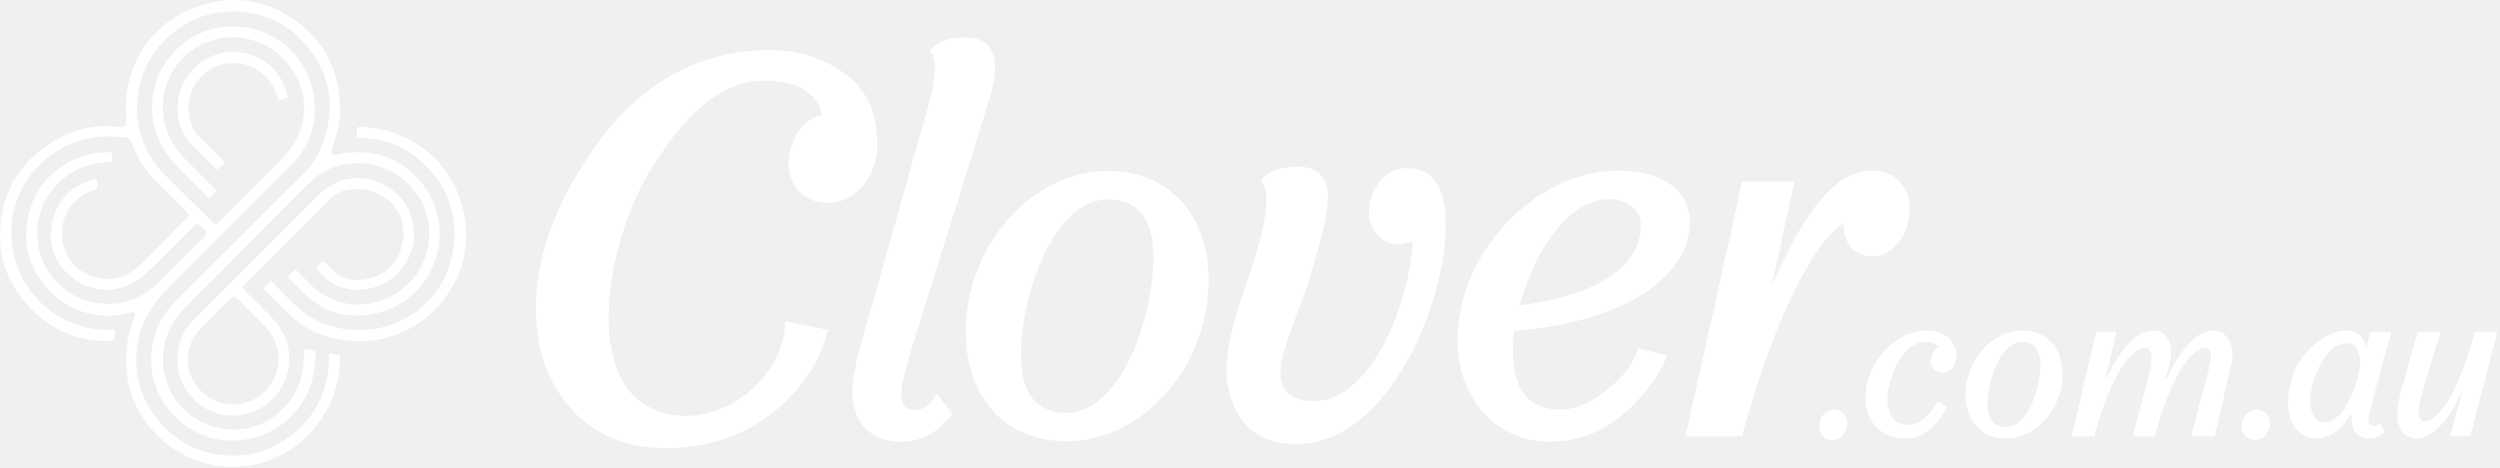
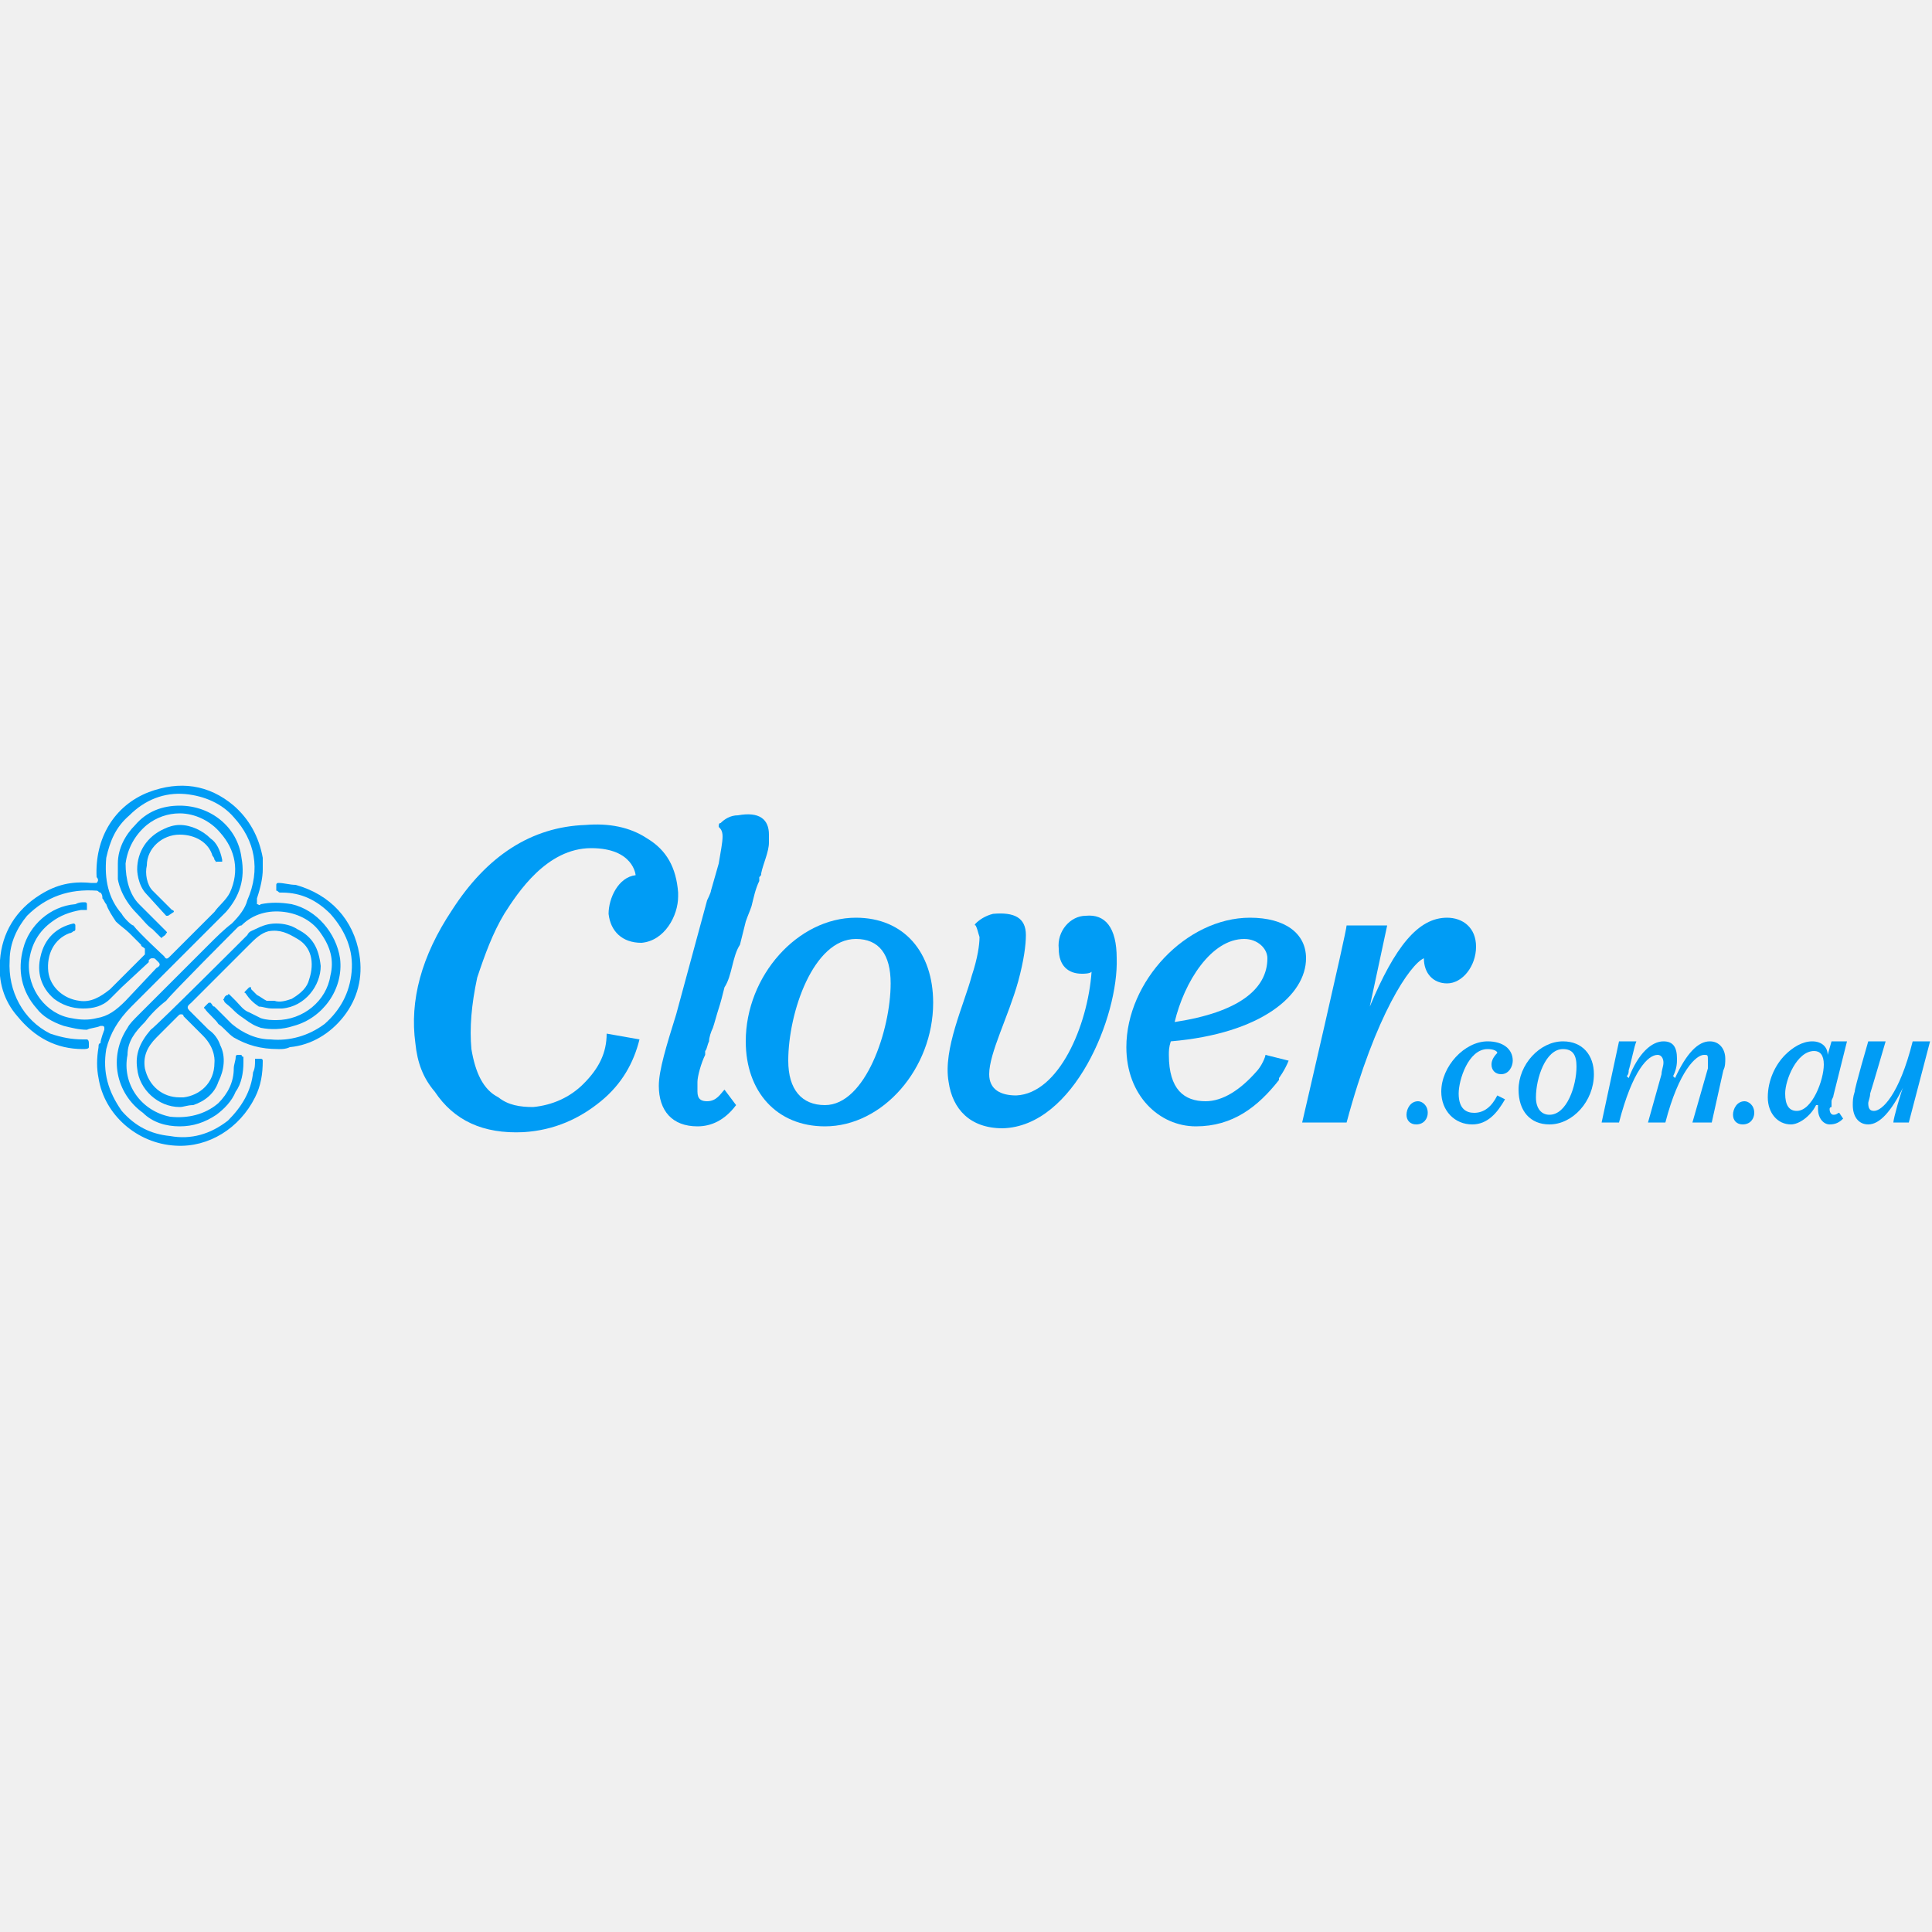
- <svg xmlns="http://www.w3.org/2000/svg" width="100%" height="100%" viewBox="0 0 497 93" version="1.1" xml:space="preserve" style="fill-rule:evenodd;clip-rule:evenodd;stroke-linejoin:round;stroke-miterlimit:1.414;">
-   <path d="M240.279,55.714c0,17.19 -13.118,32.006 -28.272,32.006c-12.441,0 -20.017,-9.046 -20.017,-21.718c0,-17.19 13.118,-31.996 28.271,-31.996c12.44,0 20.018,9.046 20.018,21.708Zm-20.018,-16.058c-10.856,0 -17.302,19.003 -17.302,31.095c0,7.472 3.168,11.31 9.048,11.31c10.856,0 17.303,-18.994 17.303,-31.095c0,-7.463 -3.168,-11.31 -9.049,-11.31Z" style="fill:#fff;fill-rule:nonzero;" />
-   <path d="M129.646,33.295c-2.942,4.577 -5.144,10.088 -6.867,16.418c-1.657,6.818 -2.198,12.832 -1.481,18.162c0.798,5.932 3.087,10.187 6.836,12.519c2.677,1.669 5.726,2.454 9.009,2.252c4.865,-0.299 9.259,-2.279 13.059,-5.93c3.786,-3.775 5.785,-8.051 5.88,-12.815l8.49,1.668c-1.372,5.935 -4.785,11.167 -10.069,15.766c-5.512,4.61 -12.027,7.212 -19.69,7.684c-10.341,0.636 -18.038,-2.799 -23.198,-10.171c-2.574,-3.626 -4.1,-7.685 -4.719,-12.287c-1.482,-11.015 1.641,-22.444 9.459,-34.524c8.807,-13.85 20.209,-21.144 34.076,-21.997c6.203,-0.382 11.507,0.757 15.927,3.54c5.201,3.097 7.78,7.697 7.989,13.789c0.012,0.245 0.008,0.476 0.012,0.714c0.009,0.131 0.035,0.261 0.04,0.394c0.237,5.082 -3.217,11.535 -9.369,11.821c-4.948,0.23 -8.045,-2.974 -8.25,-7.392c-0.18,-3.875 2.357,-9.373 6.603,-9.943c0,0 -0.342,-6.943 -11.467,-6.943c-11.072,0 -18.56,11.454 -22.27,17.275Z" style="fill:#fff;fill-rule:nonzero;" />
-   <path d="M195.53,23.47c0.085,-0.275 0.167,-0.55 0.241,-0.826c0.721,-2.678 1.835,-5.365 2.005,-8.159c0.031,-0.518 0.047,-1.047 0.025,-1.565c-0.183,-4.182 -2.69,-6.074 -8.025,-5.336c-2.002,0.252 -3.478,0.985 -4.605,2.044c-0.16,0.171 -0.316,0.519 -0.131,0.846c0.53,0.645 0.734,1.476 0.785,2.647c0.075,1.704 -0.268,4.071 -0.98,7.009l-1.969,6.786c-0.229,0.695 -0.8,2.843 -0.8,2.843l-8.223,29.233c-2.411,7.931 -4.209,14.311 -4.432,18.412c0,6.465 3.35,10.392 9.815,10.392c3.555,0 6.954,-1.442 10.083,-5.479l-3.009,-4.017c-0.705,0.914 -1.887,3.235 -4.598,3.235c-1.268,0 -2.54,-0.696 -2.54,-2.885c0,-0.628 0.07,-1.397 0.195,-2.294c0.27,-1.348 1.224,-5.029 1.818,-6.932c0.093,-0.296 0.185,-0.591 0.278,-0.887c0.262,-0.844 0.526,-1.688 0.79,-2.531c0.392,-1.25 0.783,-2.501 1.173,-3.752c0.496,-1.587 0.991,-3.174 1.488,-4.761c0.555,-1.77 1.11,-3.541 1.663,-5.313c0.601,-1.929 1.203,-3.858 1.806,-5.786c0.576,-1.84 1.155,-3.679 1.73,-5.52c0.588,-1.881 1.17,-3.763 1.758,-5.644c0.443,-1.417 0.893,-2.831 1.339,-4.247c0.66,-2.093 1.299,-4.192 1.938,-6.291c0.124,-0.408 0.257,-0.814 0.382,-1.222Z" style="fill:#fff;fill-rule:nonzero;" />
-   <path d="M279.488,33.422c-4.196,0.084 -7.4,4.343 -7.312,8.767c0.082,4.08 2.624,6.411 6.139,6.34c0.68,-0.013 1.923,-0.263 2.597,-0.617c-0.971,13.856 -8.784,31.595 -19.441,31.807c-4.195,0.084 -6.837,-1.565 -6.914,-5.421c-0.111,-5.521 5.119,-14.692 7.123,-23.763c1.727,-5.617 2.446,-9.584 2.288,-12.04c-0.266,-4.177 -3.071,-6.014 -8.391,-5.168c-1.997,0.291 -3.458,1.054 -4.564,2.135c-0.156,0.174 -0.304,0.525 -0.113,0.848c0.543,0.635 0.763,1.461 0.838,2.631c0.146,2.28 -0.423,5.748 -1.63,10.236c-1.961,7.388 -7.477,18.87 -6.057,27.261c1.192,7.044 5.685,12.023 13.962,11.858c18.368,-0.367 29.708,-28.838 29.404,-44.03c-0.156,-7.825 -3.054,-10.942 -7.929,-10.844Z" style="fill:#fff;fill-rule:nonzero;" />
-   <path d="M352.264,56.715c6.577,-14.967 12.621,-22.784 19.993,-22.784c4.196,0 7.372,2.833 7.372,7.596c0,5.104 -3.29,9.415 -7.259,9.415c-3.516,0 -5.897,-2.268 -5.897,-6.465c-3.855,1.702 -12.588,14.288 -20.185,42.299l-11.228,0c0,0 11.104,-49.387 11.218,-50.699l10.445,0l-4.459,20.638Z" style="fill:#fff;fill-rule:nonzero;" />
-   <path d="M331.466,70.65l-5.753,-1.386c-0.151,0.424 -1.102,2.988 -2.444,4.554c-4.001,4.687 -8.858,7.605 -12.92,7.605c-5.784,0 -9.605,-3.038 -9.605,-11.884c0,-1.134 0.114,-2.382 0.227,-3.743c23.474,-1.927 34.956,-11.629 34.956,-21.493c0,-6.465 -5.472,-10.372 -14.204,-10.372c-16.556,0 -31.98,16.443 -31.98,33.681c0,12.134 8.262,20.185 18.145,20.185c9.393,0 15.684,-4.954 20.918,-12.208c0.057,-0.08 0.116,-0.159 0.172,-0.239c0,0 1.499,-2.199 2.488,-4.7Zm-11.558,-31.049c3.743,0 6.299,2.2 6.299,5.147c0,7.599 -7.433,13.79 -24.102,15.947c2.721,-9.98 9.299,-21.094 17.803,-21.094Z" style="fill:#fff;fill-rule:nonzero;" />
-   <path d="M361.629,84.634c0,-1.31 1.039,-3.207 2.936,-3.207c1.447,0 2.666,0.992 2.666,2.845c0,1.31 -1.039,3.207 -2.936,3.207c-1.446,0 -2.666,-0.992 -2.666,-2.845Z" style="fill:#fff;fill-rule:nonzero;" />
-   <path d="M388.957,70.63c0,1.581 -0.949,3.478 -2.756,3.478c-1.446,0 -2.394,-0.995 -2.394,-2.213c0,-0.995 0.451,-2.033 1.535,-2.982c-0.361,-0.452 -1.174,-0.948 -2.53,-0.948c-4.878,0 -7.589,7.815 -7.589,11.383c0,3.749 1.943,5.106 4.111,5.106c2.124,0 4.157,-1.673 5.918,-4.654l1.852,1.084c-1.942,3.614 -4.337,6.279 -8.447,6.279c-4.653,0 -7.816,-3.387 -7.816,-8.131c0,-6.777 5.918,-13.326 12.062,-13.326c3.705,0 6.054,2.259 6.054,4.924Z" style="fill:#fff;fill-rule:nonzero;" />
-   <path d="M410.027,74.38c0,6.865 -5.24,12.784 -11.294,12.784c-4.97,0 -7.996,-3.614 -7.996,-8.674c0,-6.867 5.24,-12.784 11.294,-12.784c4.969,0 7.996,3.614 7.996,8.674Zm-7.996,-6.415c-4.337,0 -6.912,7.589 -6.912,12.422c0,2.983 1.265,4.518 3.614,4.518c4.337,0 6.912,-7.59 6.912,-12.424c0,-2.981 -1.265,-4.516 -3.614,-4.516Z" style="fill:#fff;fill-rule:nonzero;" />
-   <path d="M435.573,86.74l3.644,-13.772c0.21,-0.783 0.343,-1.533 0.343,-2.248c0,-1.175 -0.453,-1.581 -1.175,-1.581c-2.259,0 -6.461,4.336 -10.03,17.618l-4.381,0l3.252,-12.243c0.271,-0.993 0.496,-2.167 0.496,-3.162c0,-1.174 -0.315,-2.213 -1.354,-2.213c-2.259,0 -6.461,4.336 -10.029,17.618l-4.472,0l4.827,-20.781l4.031,0c-0.188,0.905 -1.326,5.992 -1.649,7.21c-0.151,0.568 -0.339,1.162 -0.568,1.78l0.316,0.136c2.846,-6.099 6.098,-9.396 9.171,-9.396c2.394,0 3.613,1.761 3.613,4.426c0,1.356 -0.361,2.891 -1.084,4.834l0.317,0.136c2.845,-6.099 6.098,-9.396 9.17,-9.396c2.395,0 3.794,2.123 3.794,4.788c0,0.8 -0.153,1.696 -0.393,2.639l-3.09,13.589" style="fill:#fff;fill-rule:nonzero;" />
-   <path d="M445.648,84.634c0,-1.31 1.039,-3.207 2.936,-3.207c1.447,0 2.666,0.992 2.666,2.845c0,1.31 -1.039,3.207 -2.936,3.207c-1.446,0 -2.666,-0.992 -2.666,-2.845Z" style="fill:#fff;fill-rule:nonzero;" />
-   <path d="M473.095,84.154c-0.289,0.277 -0.677,0.509 -1.218,0.509c-0.507,0 -1.014,-0.278 -1.014,-1.152c0,-0.25 0.028,-0.557 0.078,-0.915c0.057,-0.287 0.193,-0.841 0.343,-1.41c0.085,-0.394 0.197,-0.837 0.336,-1.34l3.75,-13.869l-4.156,0l-0.859,3.253c-0.271,-1.899 -1.536,-3.524 -3.93,-3.524c-2.485,0 -5.15,1.491 -7.364,3.704c-2.394,2.395 -4.201,6.189 -4.201,10.753c0,3.973 2.214,7.001 5.692,7.001c2.394,0 5.014,-1.671 6.686,-4.788l0.316,0.136c-0.045,0.45 -0.045,0.633 -0.045,0.948c0,2.439 1.446,3.704 3.343,3.704l0.036,-0.001c1.133,0 2.227,-0.367 3.257,-1.335l-1.05,-1.674Zm-10.872,-0.198c-1.987,0 -2.936,-1.671 -2.936,-4.472c0,-3.523 2.801,-11.249 7.228,-11.249c1.716,0 2.666,1.355 2.666,3.75c0,3.66 -3.072,11.971 -6.958,11.971Z" style="fill:#fff;fill-rule:nonzero;" />
-   <path d="M487.066,86.718c0.165,-0.726 2.206,-7.916 2.493,-8.724l-0.145,-0.136c-2.847,6.098 -5.963,9.306 -9.036,9.306c-2.394,0 -3.794,-2.077 -3.794,-4.743c0,-1.086 0.195,-2.374 0.515,-3.723c0.244,-1.026 3.543,-12.722 3.543,-12.722l4.536,0c0,0 -3.658,12.024 -3.933,13.125c-0.256,1.028 -0.415,1.98 -0.415,2.822c0,1.401 0.452,1.853 1.175,1.853c2.259,0 6.325,-4.202 9.983,-17.8l4.472,0l-5.338,20.742l-4.056,0Z" style="fill:#fff;fill-rule:nonzero;" />
-   <path d="M60.92,69.396c-0.475,-0.075 -0.46,0.56 -0.46,0.56c-0.002,0.917 -0.086,1.794 -0.188,2.81c-0.344,3.514 -1.81,6.493 -4.359,8.849c-3.432,3.163 -7.544,4.349 -12.1,3.527c-7.47,-1.366 -12.41,-8.354 -11.246,-15.909c0.479,-3.117 1.992,-5.879 4.57,-8.505c1.81,-1.843 3.665,-3.668 5.502,-5.502c1.798,-1.795 18.231,-18.293 18.376,-18.428c0.283,-0.265 0.603,-0.561 0.962,-0.888c3.092,-2.822 7.036,-3.908 11.251,-3.311c3.832,0.549 7.179,2.553 9.426,5.64c2.244,3.079 3.118,6.885 2.463,10.712c-1.133,6.609 -7.102,11.588 -13.882,11.588c-1.356,0 -2.701,-0.202 -3.997,-0.6c-1.045,-0.322 -2.005,-0.774 -2.906,-1.305c-1.583,-0.932 -2.591,-2.079 -3.856,-3.344c0,0 -1,-1.011 -1.481,-1.493c-0.249,-0.248 -0.487,-0.014 -0.487,-0.014c-0.299,0.299 -0.802,0.801 -1.079,1.079c-0.219,0.219 0.053,0.454 0.053,0.454c0.418,0.418 1.137,1.137 2.053,2.053c1.045,1.045 1.36,1.589 3.132,2.788c1.848,1.249 3.008,1.734 4.484,2.105c2.594,0.652 5.339,0.608 8.212,-0.138c7.816,-2.031 12.942,-9.656 11.922,-17.741c-0.824,-6.542 -6.021,-12.307 -12.361,-13.707c-2.631,-0.578 -5.279,-0.545 -7.883,0.085c-0.406,0.103 -0.68,0.048 -0.875,-0.144c-0.199,-0.202 -0.223,-0.49 -0.221,-0.744c0.002,-0.217 0.076,-0.412 0.14,-0.583c1.122,-3.115 1.584,-5.51 1.489,-7.62c-0.01,-1.253 -0.025,-2.133 -0.141,-3.021c-0.714,-5.518 -3.153,-10.034 -7.249,-13.419c-6.605,-5.452 -14.081,-6.66 -21.933,-3.537c-8.769,3.477 -13.943,12.031 -13.181,21.792c0.064,0.819 0.097,1.253 -0.17,1.54c-0.206,0.225 -0.507,0.255 -0.776,0.255c-0.241,0 -0.563,-0.03 -0.992,-0.074c-4.616,-0.498 -8.839,0.643 -12.72,3.048c-6.317,3.919 -9.798,9.563 -10.344,16.775c-0.412,5.464 1.047,10.175 4.432,14.449c4.31,5.434 9.943,8.311 16.917,8.311c0.242,0 1.231,0.087 1.33,-0.481l0.135,-1.055c0.091,-0.771 -0.393,-0.733 -0.393,-0.733l-0.107,0.003c-0.387,0.026 -0.768,0.038 -1.146,0.038c-2.736,0 -5.454,-0.631 -8.074,-1.876c-7.034,-3.337 -11.403,-10.811 -10.874,-18.595c0.306,-4.494 1.949,-8.38 4.884,-11.559c4.701,-5.083 10.657,-7.097 17.528,-6.23c0.437,0.055 0.862,0.068 1.16,0.442c0.332,0.415 0.474,1.033 0.668,1.522c0.164,0.418 0.38,0.82 0.573,1.226c0.771,1.616 1.736,3.14 2.931,4.476c1.029,1.15 2.161,2.221 3.256,3.308c0.994,0.986 1.982,1.977 2.972,2.968c0.262,0.263 0.525,0.525 0.788,0.788c0.26,0.259 0.436,0.381 0.452,0.623c0.019,0.306 -0.204,0.534 -0.325,0.659l-8.914,9.023c-2.337,2.228 -4.875,3.411 -7.851,3.098c-4.13,-0.435 -7.495,-3.636 -8,-7.607c-0.554,-4.384 1.573,-8.137 5.552,-9.799c0.323,-0.134 1.143,-0.467 1.143,-0.467c0,0 0.247,-0.083 0.24,-0.487c0.004,-0.182 -0.076,-0.783 -0.078,-1.053c-0.002,-0.537 -0.418,-0.361 -0.418,-0.361c-4.497,1.12 -7.325,3.894 -8.4,8.236c-1.074,4.34 0.132,8.053 3.584,11.041c1.98,1.717 4.518,2.663 7.145,2.663c2.541,0 5.011,-0.892 6.954,-2.509c0,0 0.685,-0.408 3.178,-2.902l6.882,-6.886c0.121,-0.125 0.228,-0.225 0.315,-0.312c0.273,-0.273 0.469,-0.475 0.75,-0.475c0.279,0 0.449,0.195 0.853,0.581l0.53,0.521c0.416,0.417 0.56,0.877 -0.161,1.598l-8.281,8.282c-0.025,0.026 -0.051,0.052 -0.076,0.077c-2.519,2.519 -4.4,3.629 -7.236,4.409c-1.94,0.535 -4.034,0.567 -6.392,0.096c-6.81,-1.359 -11.667,-7.854 -11.056,-14.782c0.383,-4.336 2.415,-7.857 6.038,-10.462c2.042,-1.47 4.511,-2.318 7.508,-2.561c0,0 0.613,0.003 0.891,0.005c0,0 0.388,0.012 0.406,-0.336c0.009,-0.197 0.005,-1.098 0.003,-1.305c-0.003,-0.421 -0.357,-0.383 -0.357,-0.383l-0.112,0c-0.805,0.011 -1.637,0.022 -2.448,0.122c-6.428,0.799 -11.865,5.477 -13.528,11.647c-1.52,5.636 -0.372,10.749 3.415,15.196c1.917,2.25 4.309,3.838 7.109,4.722c2.171,0.688 4.054,0.954 5.949,0.792c1.161,-0.1 2.402,-0.24 3.614,-0.59c0.147,-0.055 0.259,-0.095 0.387,-0.095c0.188,0 0.351,0.092 0.451,0.262c0.118,0.199 0.09,0.383 0.021,0.53c-0.054,0.119 -0.896,2.593 -1.093,3.319c-0.12,0.438 -0.232,0.851 -0.297,1.278c-0.425,2.844 -0.429,5.36 -0.053,7.732c1.512,9.526 10.004,17.046 19.639,17.603c8.929,0.511 16.805,-4.433 20.591,-12.474c1.368,-2.907 2.035,-5.965 2.005,-9.236c-0.004,-0.497 -0.402,-0.564 -0.402,-0.564c-0.384,-0.049 -1.235,-0.151 -1.403,-0.154c-0.414,-0.006 -0.351,0.412 -0.351,0.412c0.013,1.033 -0.058,2.013 -0.187,2.972c-0.685,5.069 -2.947,9.221 -6.726,12.34c-4.277,3.533 -9.185,5.029 -14.558,4.359c-5.032,-0.601 -9.206,-2.878 -12.399,-6.764c-3.797,-4.619 -5.183,-9.931 -4.125,-15.791c0.718,-3.968 2.812,-7.405 6.234,-10.87c1.577,-1.592 20.013,-19.902 24.496,-24.463c3.669,-3.727 5.063,-8.466 4.14,-13.899c-1.311,-7.743 -8.002,-13.365 -15.909,-13.365c-4.553,0.015 -8.419,1.629 -11.539,4.8c-2.772,2.822 -4.323,6.219 -4.607,10.09c-0.045,0.61 -0.05,1.224 -0.015,1.834c0.039,0.701 0.131,1.397 0.265,2.085c0,0 0.478,4.725 4.993,9.24c1.129,1.129 2.509,2.501 3.639,3.628c0.737,0.734 1.468,1.472 2.203,2.206c0.296,0.296 0.579,-0.052 0.579,-0.052c0,0 0.649,-0.649 0.942,-0.941c0.292,-0.292 -0.008,-0.518 -0.008,-0.518c-0.251,-0.209 -4.486,-4.483 -4.903,-4.899c-0.633,-0.637 -1.289,-1.293 -1.909,-1.971c-2.655,-2.899 -3.967,-6.81 -3.607,-10.73c0.361,-3.901 2.358,-7.489 5.48,-9.843c2.435,-1.83 5.322,-2.799 8.352,-2.799c4.039,0 7.887,1.739 10.552,4.769c3.815,4.337 4.823,9.878 2.205,15.319c-0.919,1.908 -2.625,3.795 -3.994,5.161c-3.239,3.235 -11.421,11.42 -11.421,11.42c-0.309,0.309 -0.718,0.745 -1.315,0.149c0,0 -6.386,-6.377 -8.063,-8.034c-0.251,-0.251 -2.217,-2.126 -2.833,-2.914c-3.404,-4.391 -4.723,-9.35 -3.915,-14.746c0.631,-4.24 2.517,-7.889 5.604,-10.848c4.131,-3.96 9.126,-5.743 14.793,-5.334c4.97,0.372 9.117,2.343 12.328,5.857c5.649,6.189 6.842,13.375 3.549,21.35c-0.819,1.986 -2.146,3.82 -4.173,5.769c-2.006,1.934 -4.006,3.938 -5.94,5.879c-0.923,0.924 -1.846,1.853 -2.774,2.773c-1.544,1.537 -11.677,11.643 -15.171,15.162c-1.166,1.17 -2.198,2.189 -3.022,3.482c-4.681,7.327 -2.946,16.72 4.033,21.851c2.783,2.045 6.047,3.124 9.437,3.124c3.334,0 6.755,-1.05 9.652,-3.035c2.048,-1.403 3.726,-3.433 4.925,-5.595c1.289,-2.323 1.803,-4.928 1.964,-7.557c0.02,-0.331 0.026,-0.664 0.045,-0.995c0,0 0.092,-0.614 -0.342,-0.694c-0.015,-0.002 -0.461,-0.115 -0.476,-0.117l-0.98,-0.207Z" style="fill:#fff;fill-rule:nonzero;" />
-   <path d="M66.302,53.878c-0.505,-0.459 -0.976,-0.962 -1.451,-1.437c-0.109,-0.109 -0.235,-0.235 -0.344,-0.345c0,0 -0.23,-0.285 -0.495,-0.02l-1.056,1.056c-0.261,0.261 0.042,0.468 0.042,0.468c1.159,1.159 2.286,2.387 3.794,3.095c0.972,0.457 2.018,0.71 3.082,0.832c0.932,0.107 1.926,0.125 2.852,-0.045c5.99,-0.759 9.633,-6.208 9.572,-10.819c-0.074,-4.428 -1.998,-7.718 -5.721,-9.773c-1.771,-0.98 -3.572,-1.474 -5.358,-1.474c-1.982,0 -3.767,0.413 -5.691,1.618c-0.706,0.443 -1.177,0.747 -2.033,1.603c-0.291,0.291 -23.217,23.211 -24.51,24.504c-3.26,3.26 -4.068,5.988 -3.618,9.779c0.663,5.529 5.363,9.695 10.933,9.695c1.075,0 2.153,-0.155 3.203,-0.464c3.026,-0.892 5.529,-3.044 6.866,-5.898c1.348,-2.879 1.59,-6.305 0.279,-9.235c-0.68,-1.521 -1.614,-2.881 -2.793,-4.06l-0.947,-0.947c-1.209,-1.209 -2.05,-2.043 -3.229,-3.229l-0.934,-0.938c-0.824,-0.824 -0.191,-1.252 0.307,-1.749c0,0 12.748,-12.764 15.066,-15.066c1.326,-1.322 2.744,-2.956 5.07,-3.318c2.724,-0.419 5.112,0.1 7.367,1.617c3.31,2.226 4.456,6.141 3.063,10.469c-0.707,2.207 -2.221,3.872 -4.497,4.951c-1.361,0.645 -3.092,0.991 -4.587,0.891c-0.637,-0.042 -1.336,-0.137 -1.946,-0.333c-0.88,-0.283 -1.613,-0.816 -2.286,-1.428Zm-10.896,17.553c-0.168,5.268 -4.152,8.465 -8.003,8.919c-0.358,0.04 -0.718,0.063 -1.074,0.063c-4.341,0 -8.053,-3.114 -8.825,-7.397c-0.544,-3.014 0.381,-5.678 2.555,-7.928l5.803,-5.826c0.177,-0.137 0.392,-0.276 0.647,-0.276c0.292,0 0.508,0.184 0.645,0.32l5.02,5.021c3.596,3.595 3.232,7.104 3.232,7.104Z" style="fill:#fff;fill-rule:nonzero;" />
-   <path d="M88.24,59.518c3.632,-4.722 5.037,-10.092 4.179,-15.968c-1.289,-8.833 -7.524,-15.634 -16.271,-17.744c-1.466,-0.358 -2.975,-0.567 -4.48,-0.567l-0.303,0.004c0,0 -0.35,-0.05 -0.382,0.417c-0.03,0.433 -0.063,0.88 -0.093,1.259c-0.036,0.451 0.317,0.419 0.317,0.419c0.216,0.015 0.431,0.033 0.646,0.049l0.628,0.048c4.94,0.342 9.154,2.298 12.528,5.867c3.866,4.092 5.704,8.988 5.296,14.55c-0.409,5.559 -2.649,10.195 -7.011,13.665c-3.862,3.066 -8.585,4.393 -13.488,4.039c-3.817,-0.276 -7.343,-1.62 -10.261,-4.105c-1.588,-1.352 -2.974,-2.905 -4.439,-4.384c-0.342,-0.345 -0.684,-0.692 -1.029,-1.036c-0.286,-0.286 -0.454,-0.052 -0.454,-0.052l-1.112,1.111c-0.223,0.223 0.052,0.456 0.052,0.456c0.74,0.736 2.887,2.868 3.638,3.638c1.229,1.263 2.665,2.649 3.936,3.465c3.592,2.305 6.917,3.131 11.282,3.173c0.178,0.007 0.346,0.007 0.513,0.007c0.814,0 1.66,-0.07 2.584,-0.218c5.677,-0.906 10.294,-3.629 13.724,-8.093Z" style="fill:#fff;fill-rule:nonzero;" />
-   <path d="M54.803,18.35c0.144,0.378 0.352,0.842 0.446,1.047c0.193,0.417 0.224,0.529 0.652,0.404l1.023,-0.287c0,0 0.37,-0.091 0.253,-0.54c-0.567,-2.182 -1.557,-4.043 -3.059,-5.509c-2.05,-2 -4.889,-3.145 -7.793,-3.145c-1.481,0 -2.904,0.287 -4.229,0.862c-4.214,1.819 -6.82,5.772 -6.802,10.314c0,0 -0.134,4.264 2.441,6.838l5.203,5.208c0,0 0.258,0.249 0.472,0.035l1.1,-1.1c0.207,-0.207 -0.065,-0.442 -0.065,-0.442l-4.028,-4.026l-1.035,-1.035c-1.489,-1.489 -2.062,-4.166 -1.823,-6.502c0.46,-4.531 4.284,-7.945 8.89,-7.945c3.735,0.007 7.011,2.294 8.354,5.823Z" style="fill:#fff;fill-rule:nonzero;" />
+ <svg xmlns="http://www.w3.org/2000/svg" width="1" height="1" viewBox="0 0 1 1" fill="none">
+   <path d="M0.483 0.519C0.483 0.553 0.457 0.583 0.427 0.583C0.402 0.583 0.386 0.565 0.386 0.539C0.386 0.505 0.413 0.475 0.443 0.475C0.468 0.475 0.483 0.493 0.483 0.519V0.519ZM0.443 0.486C0.421 0.486 0.408 0.524 0.408 0.549C0.408 0.564 0.415 0.572 0.427 0.572C0.448 0.572 0.461 0.533 0.461 0.509C0.461 0.494 0.455 0.486 0.443 0.486V0.486Z" fill="#009CF5" />
+   <path d="M0.261 0.473C0.255 0.483 0.251 0.494 0.247 0.506C0.244 0.52 0.243 0.532 0.244 0.543C0.246 0.555 0.25 0.564 0.258 0.568C0.263 0.572 0.269 0.573 0.276 0.573C0.286 0.572 0.295 0.568 0.302 0.561C0.31 0.553 0.314 0.545 0.314 0.535L0.331 0.538C0.328 0.55 0.322 0.561 0.311 0.57C0.3 0.579 0.287 0.585 0.271 0.586C0.25 0.587 0.235 0.58 0.225 0.565C0.219 0.558 0.216 0.55 0.215 0.54C0.212 0.518 0.218 0.495 0.234 0.471C0.252 0.443 0.275 0.428 0.303 0.427C0.315 0.426 0.326 0.428 0.335 0.434C0.345 0.44 0.35 0.449 0.351 0.462C0.351 0.462 0.351 0.462 0.351 0.463C0.351 0.463 0.351 0.463 0.351 0.464C0.351 0.474 0.344 0.487 0.332 0.488C0.322 0.488 0.316 0.482 0.315 0.473C0.315 0.465 0.32 0.454 0.329 0.453C0.329 0.453 0.328 0.439 0.306 0.439C0.283 0.439 0.268 0.462 0.261 0.473V0.473Z" fill="#009CF5" />
+   <path d="M0.393 0.454C0.394 0.453 0.394 0.453 0.394 0.452C0.395 0.447 0.398 0.441 0.398 0.436C0.398 0.435 0.398 0.433 0.398 0.432C0.398 0.424 0.393 0.42 0.382 0.422C0.378 0.422 0.375 0.424 0.373 0.426C0.372 0.426 0.372 0.427 0.372 0.428C0.373 0.429 0.374 0.43 0.374 0.433C0.374 0.436 0.373 0.441 0.372 0.447L0.368 0.461C0.368 0.462 0.366 0.466 0.366 0.466L0.35 0.525C0.345 0.541 0.341 0.554 0.341 0.562C0.341 0.575 0.348 0.583 0.361 0.583C0.368 0.583 0.375 0.58 0.381 0.572L0.375 0.564C0.373 0.566 0.371 0.57 0.366 0.57C0.363 0.57 0.361 0.569 0.361 0.565C0.361 0.563 0.361 0.562 0.361 0.56C0.361 0.557 0.363 0.55 0.365 0.546C0.365 0.546 0.365 0.545 0.365 0.544C0.366 0.543 0.366 0.541 0.367 0.539C0.367 0.537 0.368 0.534 0.369 0.532C0.37 0.529 0.371 0.525 0.372 0.522C0.373 0.519 0.374 0.515 0.375 0.511C0.377 0.508 0.378 0.504 0.379 0.5C0.38 0.496 0.381 0.492 0.383 0.489C0.384 0.485 0.385 0.481 0.386 0.477C0.387 0.474 0.388 0.472 0.389 0.469C0.39 0.465 0.391 0.46 0.393 0.456C0.393 0.455 0.393 0.454 0.393 0.454V0.454Z" fill="#009CF5" />
+   <path d="M0.562 0.474C0.554 0.474 0.547 0.482 0.548 0.491C0.548 0.5 0.553 0.504 0.56 0.504C0.561 0.504 0.564 0.504 0.565 0.503C0.563 0.531 0.548 0.566 0.526 0.567C0.518 0.567 0.512 0.564 0.512 0.556C0.512 0.545 0.522 0.526 0.527 0.508C0.53 0.497 0.531 0.489 0.531 0.484C0.531 0.475 0.525 0.472 0.514 0.473C0.51 0.474 0.507 0.476 0.505 0.478C0.505 0.478 0.504 0.479 0.505 0.479C0.506 0.481 0.506 0.482 0.507 0.485C0.507 0.489 0.506 0.496 0.503 0.505C0.499 0.52 0.488 0.543 0.491 0.56C0.493 0.574 0.502 0.584 0.519 0.584C0.556 0.583 0.579 0.526 0.578 0.496C0.578 0.48 0.572 0.473 0.562 0.474V0.474Z" fill="#009CF5" />
+   <path d="M0.709 0.521C0.722 0.49 0.734 0.475 0.749 0.475C0.757 0.475 0.764 0.48 0.764 0.49C0.764 0.5 0.757 0.509 0.749 0.509C0.742 0.509 0.737 0.504 0.737 0.496C0.73 0.499 0.712 0.525 0.697 0.581H0.674C0.674 0.581 0.697 0.482 0.697 0.479H0.718L0.709 0.521V0.521Z" fill="#009CF5" />
+   <path d="M0.667 0.549L0.655 0.546C0.655 0.547 0.653 0.552 0.65 0.555C0.642 0.564 0.633 0.57 0.624 0.57C0.613 0.57 0.605 0.564 0.605 0.546C0.605 0.544 0.605 0.542 0.606 0.539C0.653 0.535 0.676 0.515 0.676 0.496C0.676 0.483 0.665 0.475 0.647 0.475C0.614 0.475 0.583 0.508 0.583 0.542C0.583 0.567 0.6 0.583 0.619 0.583C0.638 0.583 0.651 0.573 0.662 0.559C0.662 0.558 0.662 0.558 0.662 0.558C0.662 0.558 0.665 0.554 0.667 0.549V0.549ZM0.644 0.486C0.651 0.486 0.656 0.491 0.656 0.496C0.656 0.512 0.641 0.524 0.608 0.529C0.613 0.508 0.627 0.486 0.644 0.486Z" fill="#009CF5" />
+   <path d="M0.728 0.577C0.728 0.574 0.73 0.57 0.734 0.57C0.736 0.57 0.739 0.572 0.739 0.576C0.739 0.579 0.737 0.582 0.733 0.582C0.73 0.582 0.728 0.58 0.728 0.577Z" fill="#009CF5" />
+   <path d="M0.783 0.549C0.783 0.552 0.781 0.556 0.777 0.556C0.774 0.556 0.772 0.554 0.772 0.551C0.772 0.549 0.773 0.547 0.775 0.545C0.775 0.544 0.773 0.543 0.77 0.543C0.76 0.543 0.755 0.559 0.755 0.566C0.755 0.574 0.759 0.576 0.763 0.576C0.768 0.576 0.772 0.573 0.775 0.567L0.779 0.569C0.775 0.576 0.77 0.582 0.762 0.582C0.753 0.582 0.746 0.575 0.746 0.565C0.746 0.552 0.758 0.539 0.77 0.539C0.778 0.539 0.783 0.543 0.783 0.549V0.549Z" fill="#009CF5" />
+   <path d="M0.825 0.556C0.825 0.57 0.814 0.582 0.802 0.582C0.792 0.582 0.786 0.575 0.786 0.564C0.786 0.551 0.797 0.539 0.809 0.539C0.819 0.539 0.825 0.546 0.825 0.556ZM0.809 0.543C0.8 0.543 0.795 0.558 0.795 0.568C0.795 0.574 0.798 0.577 0.802 0.577C0.811 0.577 0.816 0.562 0.816 0.552C0.816 0.546 0.814 0.543 0.809 0.543Z" fill="#009CF5" />
+   <path d="M0.876 0.581L0.884 0.553C0.884 0.552 0.884 0.55 0.884 0.549C0.884 0.546 0.884 0.546 0.882 0.546C0.878 0.546 0.869 0.554 0.862 0.581H0.853L0.86 0.556C0.86 0.554 0.861 0.552 0.861 0.55C0.861 0.548 0.86 0.546 0.858 0.546C0.853 0.546 0.845 0.554 0.838 0.581H0.829L0.838 0.539H0.847C0.846 0.541 0.844 0.551 0.843 0.554C0.843 0.555 0.843 0.556 0.842 0.557L0.843 0.558C0.848 0.545 0.855 0.539 0.861 0.539C0.866 0.539 0.868 0.542 0.868 0.548C0.868 0.55 0.868 0.553 0.866 0.557L0.867 0.558C0.873 0.545 0.879 0.539 0.885 0.539C0.89 0.539 0.893 0.543 0.893 0.548C0.893 0.55 0.893 0.552 0.892 0.554L0.886 0.581" fill="#009CF5" />
+   <path d="M0.897 0.577C0.897 0.574 0.899 0.57 0.903 0.57C0.905 0.57 0.908 0.572 0.908 0.576C0.908 0.579 0.906 0.582 0.902 0.582C0.899 0.582 0.897 0.58 0.897 0.577Z" fill="#009CF5" />
+   <path d="M0.952 0.576C0.951 0.576 0.951 0.577 0.949 0.577C0.948 0.577 0.947 0.576 0.947 0.574C0.947 0.574 0.947 0.573 0.948 0.573C0.948 0.572 0.948 0.571 0.948 0.57C0.948 0.569 0.949 0.568 0.949 0.567L0.956 0.539H0.948L0.946 0.546C0.946 0.542 0.943 0.539 0.938 0.539C0.933 0.539 0.928 0.542 0.924 0.546C0.919 0.551 0.915 0.559 0.915 0.568C0.915 0.576 0.92 0.582 0.927 0.582C0.931 0.582 0.937 0.578 0.94 0.572L0.941 0.572C0.941 0.573 0.941 0.574 0.941 0.574C0.941 0.579 0.944 0.582 0.947 0.582L0.947 0.582C0.95 0.582 0.952 0.581 0.954 0.579L0.952 0.576V0.576ZM0.93 0.575C0.926 0.575 0.924 0.572 0.924 0.566C0.924 0.559 0.93 0.544 0.939 0.544C0.942 0.544 0.944 0.546 0.944 0.551C0.944 0.559 0.938 0.575 0.93 0.575V0.575Z" fill="#009CF5" />
+   <path d="M0.98 0.581C0.98 0.579 0.984 0.565 0.985 0.563L0.985 0.563C0.979 0.575 0.973 0.582 0.967 0.582C0.962 0.582 0.959 0.578 0.959 0.572C0.959 0.57 0.959 0.568 0.96 0.565C0.96 0.563 0.967 0.539 0.967 0.539H0.976C0.976 0.539 0.969 0.563 0.968 0.566C0.968 0.568 0.967 0.57 0.967 0.571C0.967 0.574 0.968 0.575 0.97 0.575C0.974 0.575 0.983 0.567 0.99 0.539H0.999L0.988 0.581H0.98V0.581Z" fill="#009CF5" />
+   <path d="M0.123 0.546C0.122 0.546 0.122 0.547 0.122 0.547C0.122 0.549 0.121 0.551 0.121 0.553C0.121 0.56 0.118 0.566 0.113 0.571C0.106 0.577 0.097 0.579 0.088 0.578C0.073 0.575 0.063 0.561 0.066 0.546C0.066 0.539 0.07 0.534 0.075 0.529C0.078 0.525 0.082 0.521 0.086 0.518C0.089 0.514 0.122 0.481 0.123 0.48C0.123 0.48 0.124 0.479 0.125 0.479C0.131 0.473 0.139 0.471 0.147 0.472C0.155 0.473 0.162 0.477 0.166 0.483C0.171 0.49 0.173 0.497 0.171 0.505C0.169 0.518 0.157 0.528 0.143 0.528C0.141 0.528 0.138 0.528 0.135 0.527C0.133 0.526 0.131 0.525 0.129 0.524C0.126 0.523 0.124 0.52 0.122 0.518C0.122 0.518 0.12 0.516 0.119 0.515C0.118 0.514 0.118 0.515 0.118 0.515C0.117 0.515 0.116 0.516 0.116 0.517C0.115 0.517 0.116 0.518 0.116 0.518C0.116 0.519 0.118 0.52 0.12 0.522C0.122 0.524 0.123 0.525 0.126 0.527C0.13 0.53 0.132 0.531 0.135 0.532C0.14 0.533 0.146 0.533 0.152 0.531C0.167 0.527 0.178 0.512 0.176 0.496C0.174 0.483 0.164 0.471 0.151 0.468C0.145 0.467 0.14 0.467 0.135 0.468C0.134 0.469 0.134 0.468 0.133 0.468C0.133 0.468 0.133 0.467 0.133 0.467C0.133 0.466 0.133 0.466 0.133 0.465C0.135 0.459 0.136 0.454 0.136 0.45C0.136 0.448 0.136 0.446 0.136 0.444C0.134 0.433 0.129 0.424 0.121 0.417C0.108 0.406 0.093 0.404 0.077 0.41C0.059 0.417 0.049 0.434 0.05 0.454C0.051 0.455 0.051 0.456 0.05 0.457C0.05 0.457 0.049 0.457 0.049 0.457C0.048 0.457 0.047 0.457 0.047 0.457C0.037 0.456 0.029 0.458 0.021 0.463C0.008 0.471 0.001 0.483 0 0.497C-0.001 0.508 0.002 0.518 0.009 0.526C0.018 0.537 0.029 0.543 0.043 0.543C0.044 0.543 0.046 0.543 0.046 0.542L0.046 0.54C0.046 0.538 0.045 0.538 0.045 0.538L0.045 0.538C0.044 0.538 0.043 0.538 0.043 0.538C0.037 0.538 0.032 0.537 0.026 0.535C0.012 0.528 0.004 0.513 0.005 0.497C0.005 0.488 0.009 0.48 0.014 0.474C0.024 0.464 0.036 0.46 0.05 0.461C0.051 0.461 0.051 0.462 0.052 0.462C0.053 0.463 0.053 0.464 0.053 0.465C0.054 0.466 0.054 0.467 0.055 0.468C0.056 0.471 0.058 0.474 0.06 0.477C0.062 0.479 0.065 0.481 0.067 0.483C0.069 0.485 0.071 0.487 0.073 0.489C0.073 0.49 0.074 0.49 0.075 0.491C0.075 0.492 0.075 0.492 0.075 0.492C0.075 0.493 0.075 0.493 0.075 0.494L0.057 0.512C0.052 0.516 0.047 0.519 0.041 0.518C0.033 0.517 0.026 0.511 0.025 0.503C0.024 0.494 0.028 0.486 0.036 0.483C0.037 0.483 0.038 0.482 0.038 0.482C0.038 0.482 0.039 0.482 0.039 0.481C0.039 0.481 0.039 0.479 0.039 0.479C0.039 0.478 0.038 0.478 0.038 0.478C0.029 0.48 0.023 0.486 0.021 0.495C0.019 0.503 0.021 0.511 0.028 0.517C0.032 0.52 0.037 0.522 0.043 0.522C0.048 0.522 0.053 0.521 0.057 0.517C0.057 0.517 0.058 0.516 0.063 0.511L0.077 0.498C0.077 0.497 0.077 0.497 0.077 0.497C0.078 0.496 0.078 0.496 0.079 0.496C0.08 0.496 0.08 0.496 0.081 0.497L0.082 0.498C0.083 0.499 0.083 0.5 0.081 0.501L0.065 0.518C0.065 0.518 0.065 0.518 0.065 0.518C0.06 0.523 0.056 0.526 0.05 0.527C0.046 0.528 0.042 0.528 0.037 0.527C0.024 0.525 0.014 0.512 0.015 0.498C0.016 0.489 0.02 0.482 0.027 0.477C0.031 0.474 0.036 0.472 0.042 0.471C0.042 0.471 0.043 0.471 0.044 0.471C0.044 0.471 0.045 0.471 0.045 0.471C0.045 0.47 0.045 0.469 0.045 0.468C0.045 0.467 0.044 0.467 0.044 0.467H0.044C0.042 0.467 0.041 0.467 0.039 0.468C0.026 0.469 0.015 0.479 0.012 0.491C0.009 0.502 0.011 0.513 0.019 0.522C0.022 0.526 0.027 0.529 0.033 0.531C0.037 0.532 0.041 0.533 0.045 0.533C0.047 0.532 0.05 0.532 0.052 0.531C0.052 0.531 0.053 0.531 0.053 0.531C0.053 0.531 0.054 0.531 0.054 0.532C0.054 0.532 0.054 0.533 0.054 0.533C0.054 0.533 0.052 0.538 0.052 0.54C0.051 0.54 0.051 0.541 0.051 0.542C0.05 0.548 0.05 0.553 0.051 0.558C0.054 0.577 0.071 0.592 0.091 0.593C0.108 0.594 0.124 0.584 0.132 0.568C0.135 0.562 0.136 0.556 0.136 0.549C0.136 0.548 0.135 0.548 0.135 0.548C0.134 0.548 0.133 0.548 0.132 0.548C0.132 0.548 0.132 0.549 0.132 0.549C0.132 0.551 0.132 0.553 0.131 0.555C0.13 0.565 0.125 0.573 0.118 0.58C0.109 0.587 0.099 0.59 0.088 0.588C0.078 0.587 0.07 0.583 0.063 0.575C0.056 0.565 0.053 0.555 0.055 0.543C0.057 0.535 0.061 0.528 0.068 0.521C0.071 0.518 0.108 0.481 0.117 0.472C0.124 0.464 0.127 0.455 0.125 0.444C0.123 0.428 0.109 0.417 0.093 0.417C0.084 0.417 0.076 0.42 0.07 0.427C0.065 0.432 0.061 0.439 0.061 0.447C0.061 0.448 0.061 0.449 0.061 0.451C0.061 0.452 0.061 0.454 0.061 0.455C0.061 0.455 0.062 0.464 0.071 0.473C0.074 0.476 0.076 0.479 0.079 0.481C0.08 0.482 0.082 0.484 0.083 0.485C0.084 0.486 0.084 0.485 0.084 0.485C0.084 0.485 0.086 0.484 0.086 0.483C0.087 0.483 0.086 0.482 0.086 0.482C0.086 0.482 0.077 0.473 0.076 0.472C0.075 0.471 0.074 0.47 0.072 0.468C0.067 0.463 0.065 0.455 0.065 0.447C0.066 0.439 0.07 0.432 0.076 0.427C0.081 0.423 0.087 0.421 0.093 0.421C0.101 0.421 0.109 0.425 0.114 0.431C0.122 0.44 0.124 0.451 0.119 0.462C0.117 0.466 0.113 0.469 0.111 0.472C0.104 0.479 0.088 0.495 0.088 0.495C0.087 0.496 0.086 0.497 0.085 0.495C0.085 0.495 0.072 0.483 0.069 0.479C0.068 0.479 0.064 0.475 0.063 0.473C0.056 0.465 0.054 0.455 0.055 0.444C0.057 0.435 0.06 0.428 0.067 0.422C0.075 0.414 0.085 0.41 0.096 0.411C0.106 0.412 0.115 0.416 0.121 0.423C0.132 0.435 0.135 0.45 0.128 0.466C0.127 0.47 0.124 0.474 0.12 0.478C0.116 0.481 0.112 0.485 0.108 0.489C0.106 0.491 0.104 0.493 0.102 0.495C0.099 0.498 0.079 0.518 0.072 0.525C0.069 0.528 0.067 0.53 0.066 0.532C0.056 0.547 0.06 0.566 0.074 0.576C0.079 0.581 0.086 0.583 0.093 0.583C0.1 0.583 0.106 0.581 0.112 0.577C0.116 0.574 0.12 0.57 0.122 0.565C0.125 0.561 0.126 0.555 0.126 0.55C0.126 0.549 0.126 0.549 0.126 0.548C0.126 0.548 0.126 0.547 0.126 0.547C0.125 0.547 0.125 0.546 0.125 0.546L0.123 0.546V0.546Z" fill="#009CF5" />
+   <path d="M0.133 0.515C0.132 0.514 0.131 0.513 0.13 0.512C0.13 0.512 0.13 0.511 0.13 0.511C0.13 0.511 0.129 0.511 0.129 0.511L0.127 0.513C0.126 0.514 0.127 0.514 0.127 0.514C0.129 0.517 0.131 0.519 0.134 0.521C0.136 0.521 0.138 0.522 0.141 0.522C0.142 0.522 0.144 0.522 0.146 0.522C0.158 0.521 0.166 0.51 0.166 0.5C0.165 0.491 0.162 0.485 0.154 0.481C0.151 0.479 0.147 0.478 0.143 0.478C0.139 0.478 0.136 0.479 0.132 0.481C0.13 0.482 0.129 0.482 0.128 0.484C0.127 0.485 0.081 0.531 0.078 0.533C0.072 0.54 0.07 0.546 0.071 0.553C0.072 0.564 0.082 0.573 0.093 0.573C0.095 0.573 0.097 0.572 0.1 0.572C0.106 0.57 0.111 0.566 0.113 0.56C0.116 0.554 0.117 0.547 0.114 0.541C0.113 0.538 0.111 0.535 0.108 0.533L0.106 0.531C0.104 0.529 0.102 0.527 0.1 0.525L0.098 0.523C0.096 0.521 0.098 0.52 0.099 0.519C0.099 0.519 0.124 0.494 0.129 0.489C0.132 0.486 0.135 0.483 0.139 0.482C0.145 0.481 0.149 0.483 0.154 0.486C0.161 0.49 0.163 0.498 0.16 0.507C0.159 0.511 0.156 0.514 0.151 0.517C0.148 0.518 0.145 0.519 0.142 0.518C0.141 0.518 0.139 0.518 0.138 0.518C0.136 0.517 0.135 0.516 0.133 0.515V0.515ZM0.111 0.55C0.111 0.561 0.103 0.567 0.095 0.568C0.095 0.568 0.094 0.568 0.093 0.568C0.084 0.568 0.077 0.562 0.075 0.553C0.074 0.547 0.076 0.542 0.081 0.537L0.092 0.526C0.093 0.525 0.093 0.525 0.094 0.525C0.094 0.525 0.095 0.525 0.095 0.526L0.105 0.536C0.112 0.543 0.111 0.55 0.111 0.55V0.55Z" fill="#009CF5" />
+   <path d="M0.178 0.526C0.185 0.517 0.188 0.506 0.186 0.494C0.183 0.476 0.171 0.463 0.153 0.458C0.15 0.458 0.147 0.457 0.144 0.457L0.144 0.457C0.144 0.457 0.143 0.457 0.143 0.458C0.143 0.459 0.143 0.46 0.143 0.461C0.143 0.462 0.143 0.461 0.143 0.461C0.144 0.461 0.144 0.462 0.145 0.462L0.146 0.462C0.156 0.462 0.164 0.466 0.171 0.473C0.179 0.482 0.183 0.492 0.182 0.503C0.181 0.514 0.176 0.523 0.168 0.53C0.16 0.536 0.15 0.539 0.14 0.538C0.133 0.538 0.126 0.535 0.12 0.53C0.117 0.527 0.114 0.524 0.111 0.521C0.11 0.521 0.11 0.52 0.109 0.519C0.108 0.519 0.108 0.519 0.108 0.519L0.106 0.521C0.105 0.522 0.106 0.522 0.106 0.522C0.107 0.524 0.112 0.528 0.113 0.53C0.116 0.532 0.118 0.535 0.121 0.537C0.128 0.541 0.135 0.543 0.144 0.543C0.144 0.543 0.144 0.543 0.145 0.543C0.146 0.543 0.148 0.543 0.15 0.542C0.161 0.541 0.171 0.535 0.178 0.526V0.526Z" fill="#009CF5" />
+   <path d="M0.11 0.443C0.111 0.444 0.111 0.445 0.111 0.445C0.112 0.446 0.112 0.447 0.112 0.446L0.115 0.446C0.115 0.446 0.115 0.446 0.115 0.445C0.114 0.44 0.112 0.436 0.109 0.434C0.105 0.43 0.099 0.427 0.093 0.427C0.09 0.427 0.087 0.428 0.085 0.429C0.076 0.433 0.071 0.441 0.071 0.45C0.071 0.45 0.071 0.458 0.076 0.463L0.086 0.474C0.086 0.474 0.087 0.474 0.087 0.474L0.09 0.472C0.09 0.471 0.089 0.471 0.089 0.471L0.081 0.463L0.079 0.461C0.076 0.458 0.075 0.452 0.076 0.448C0.076 0.439 0.084 0.432 0.093 0.432C0.101 0.432 0.108 0.436 0.11 0.443V0.443Z" fill="#009CF5" />
</svg>
